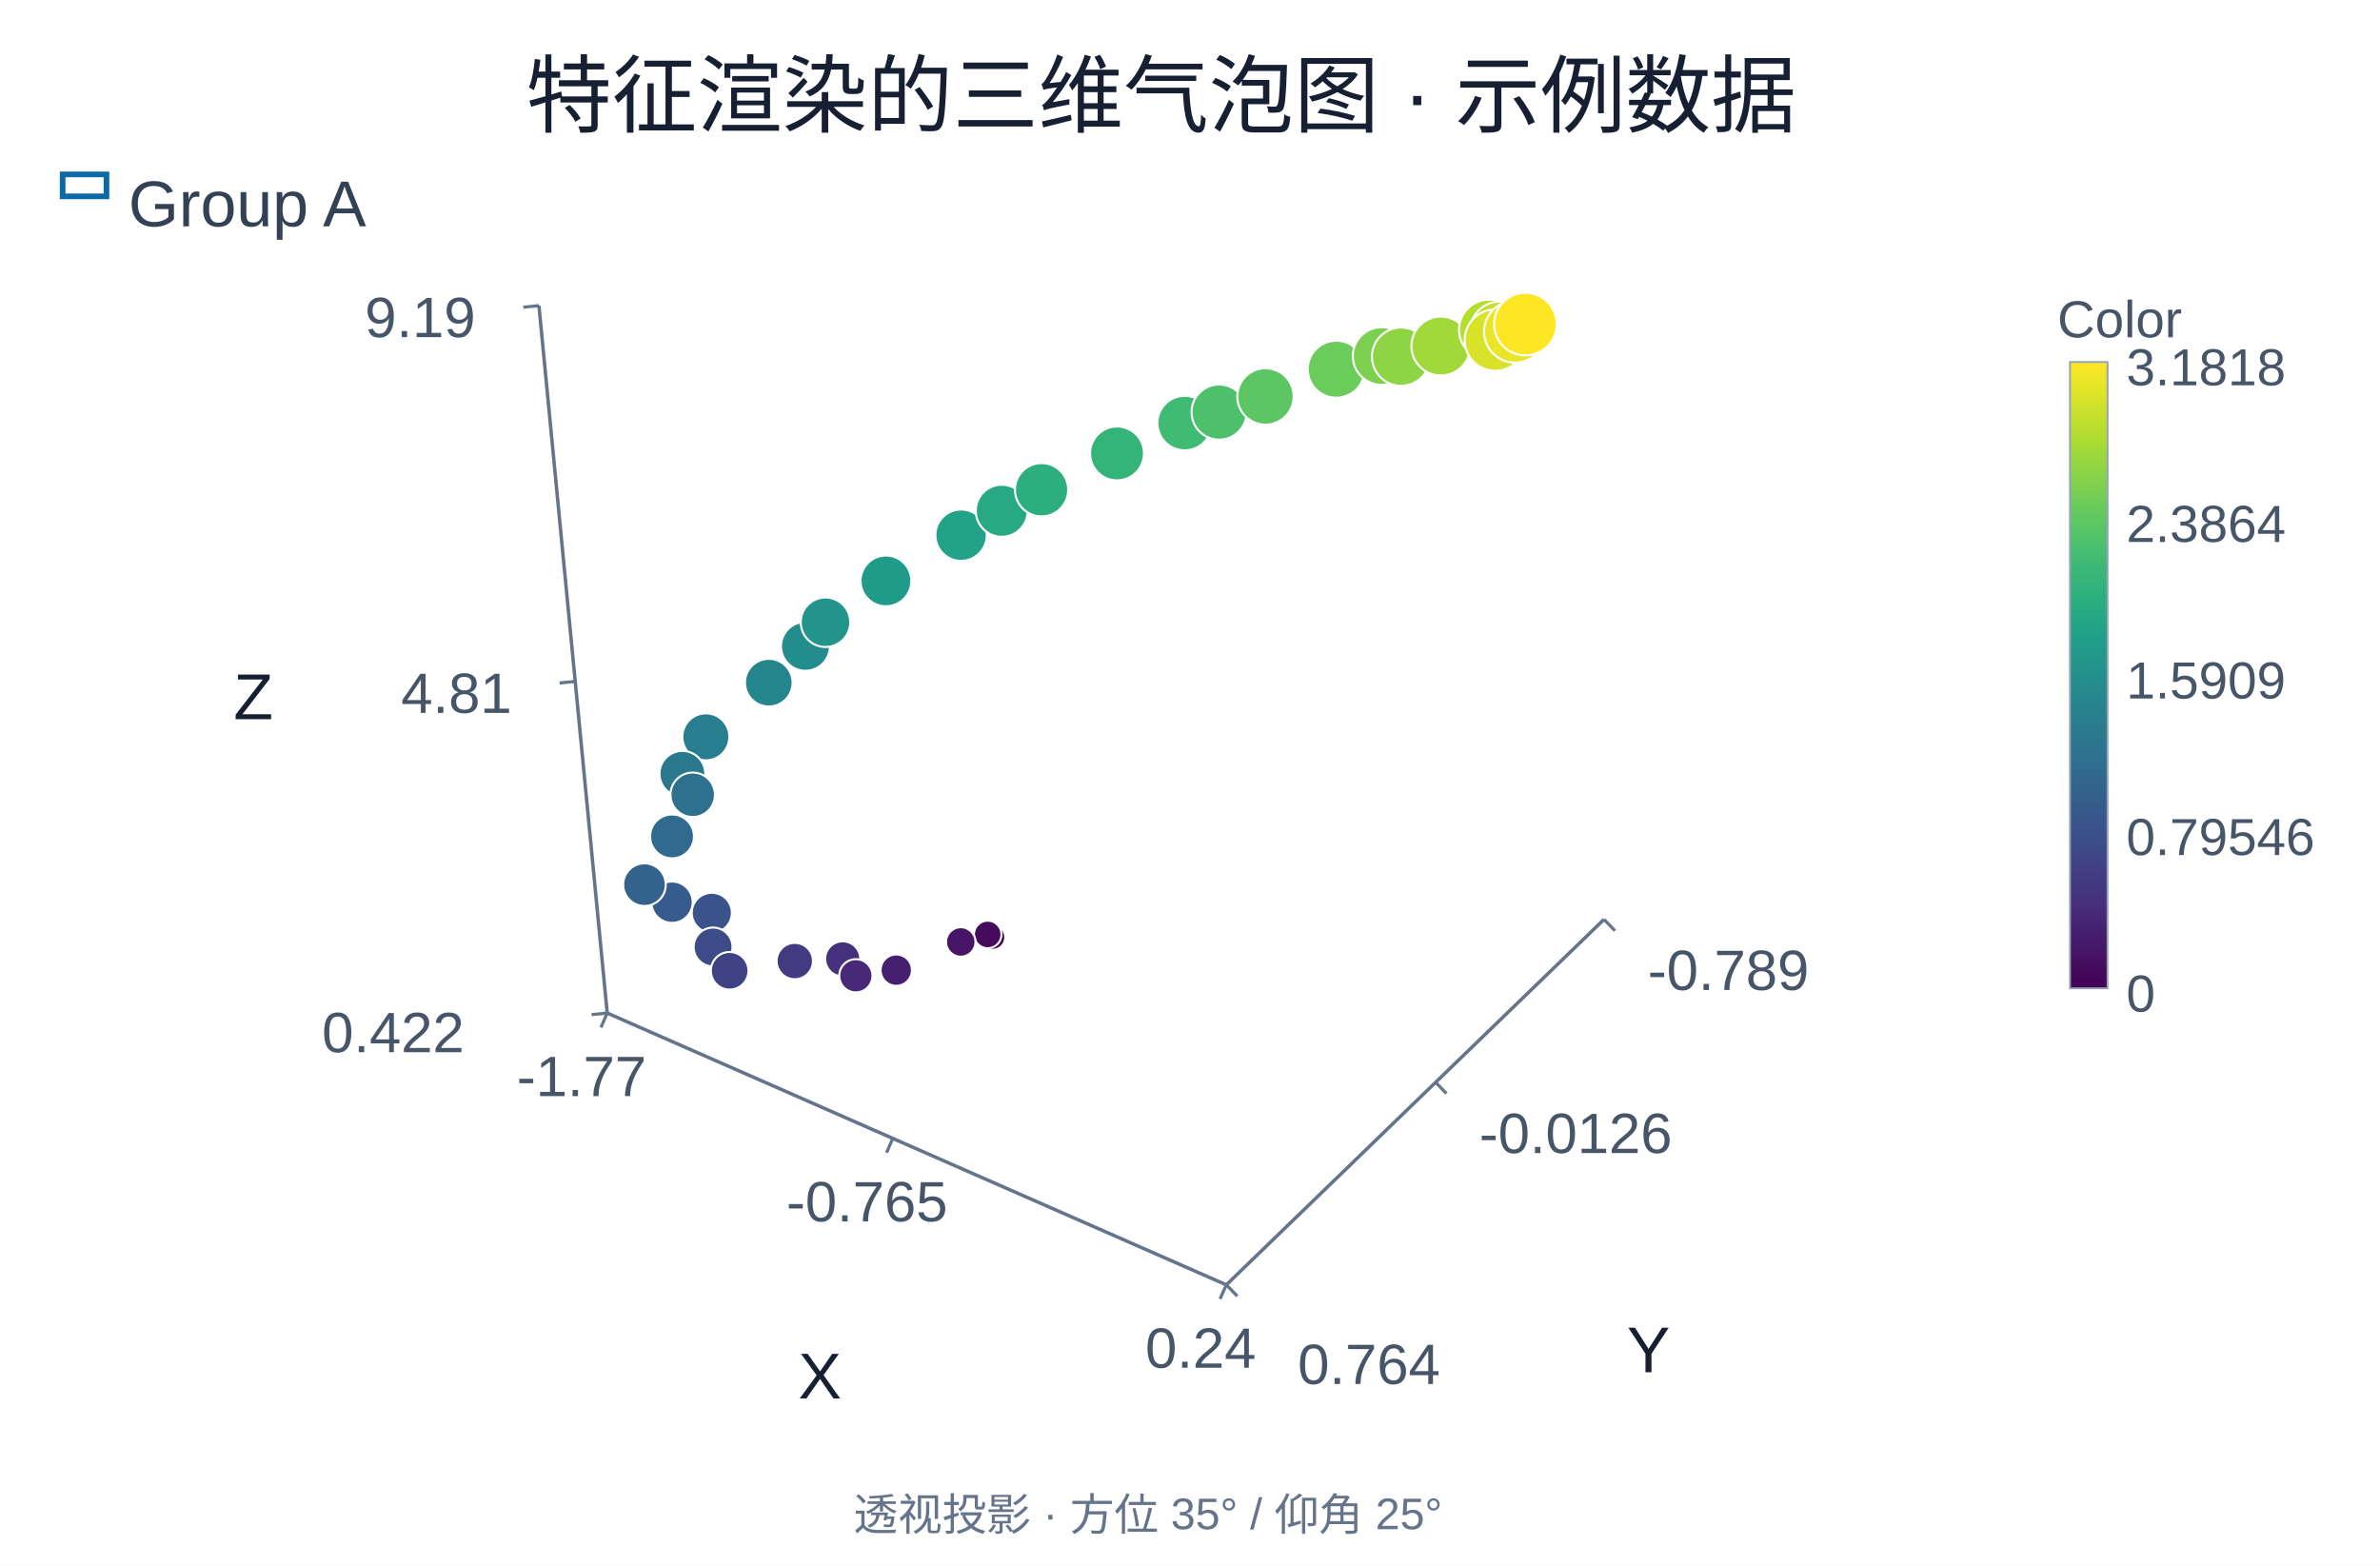
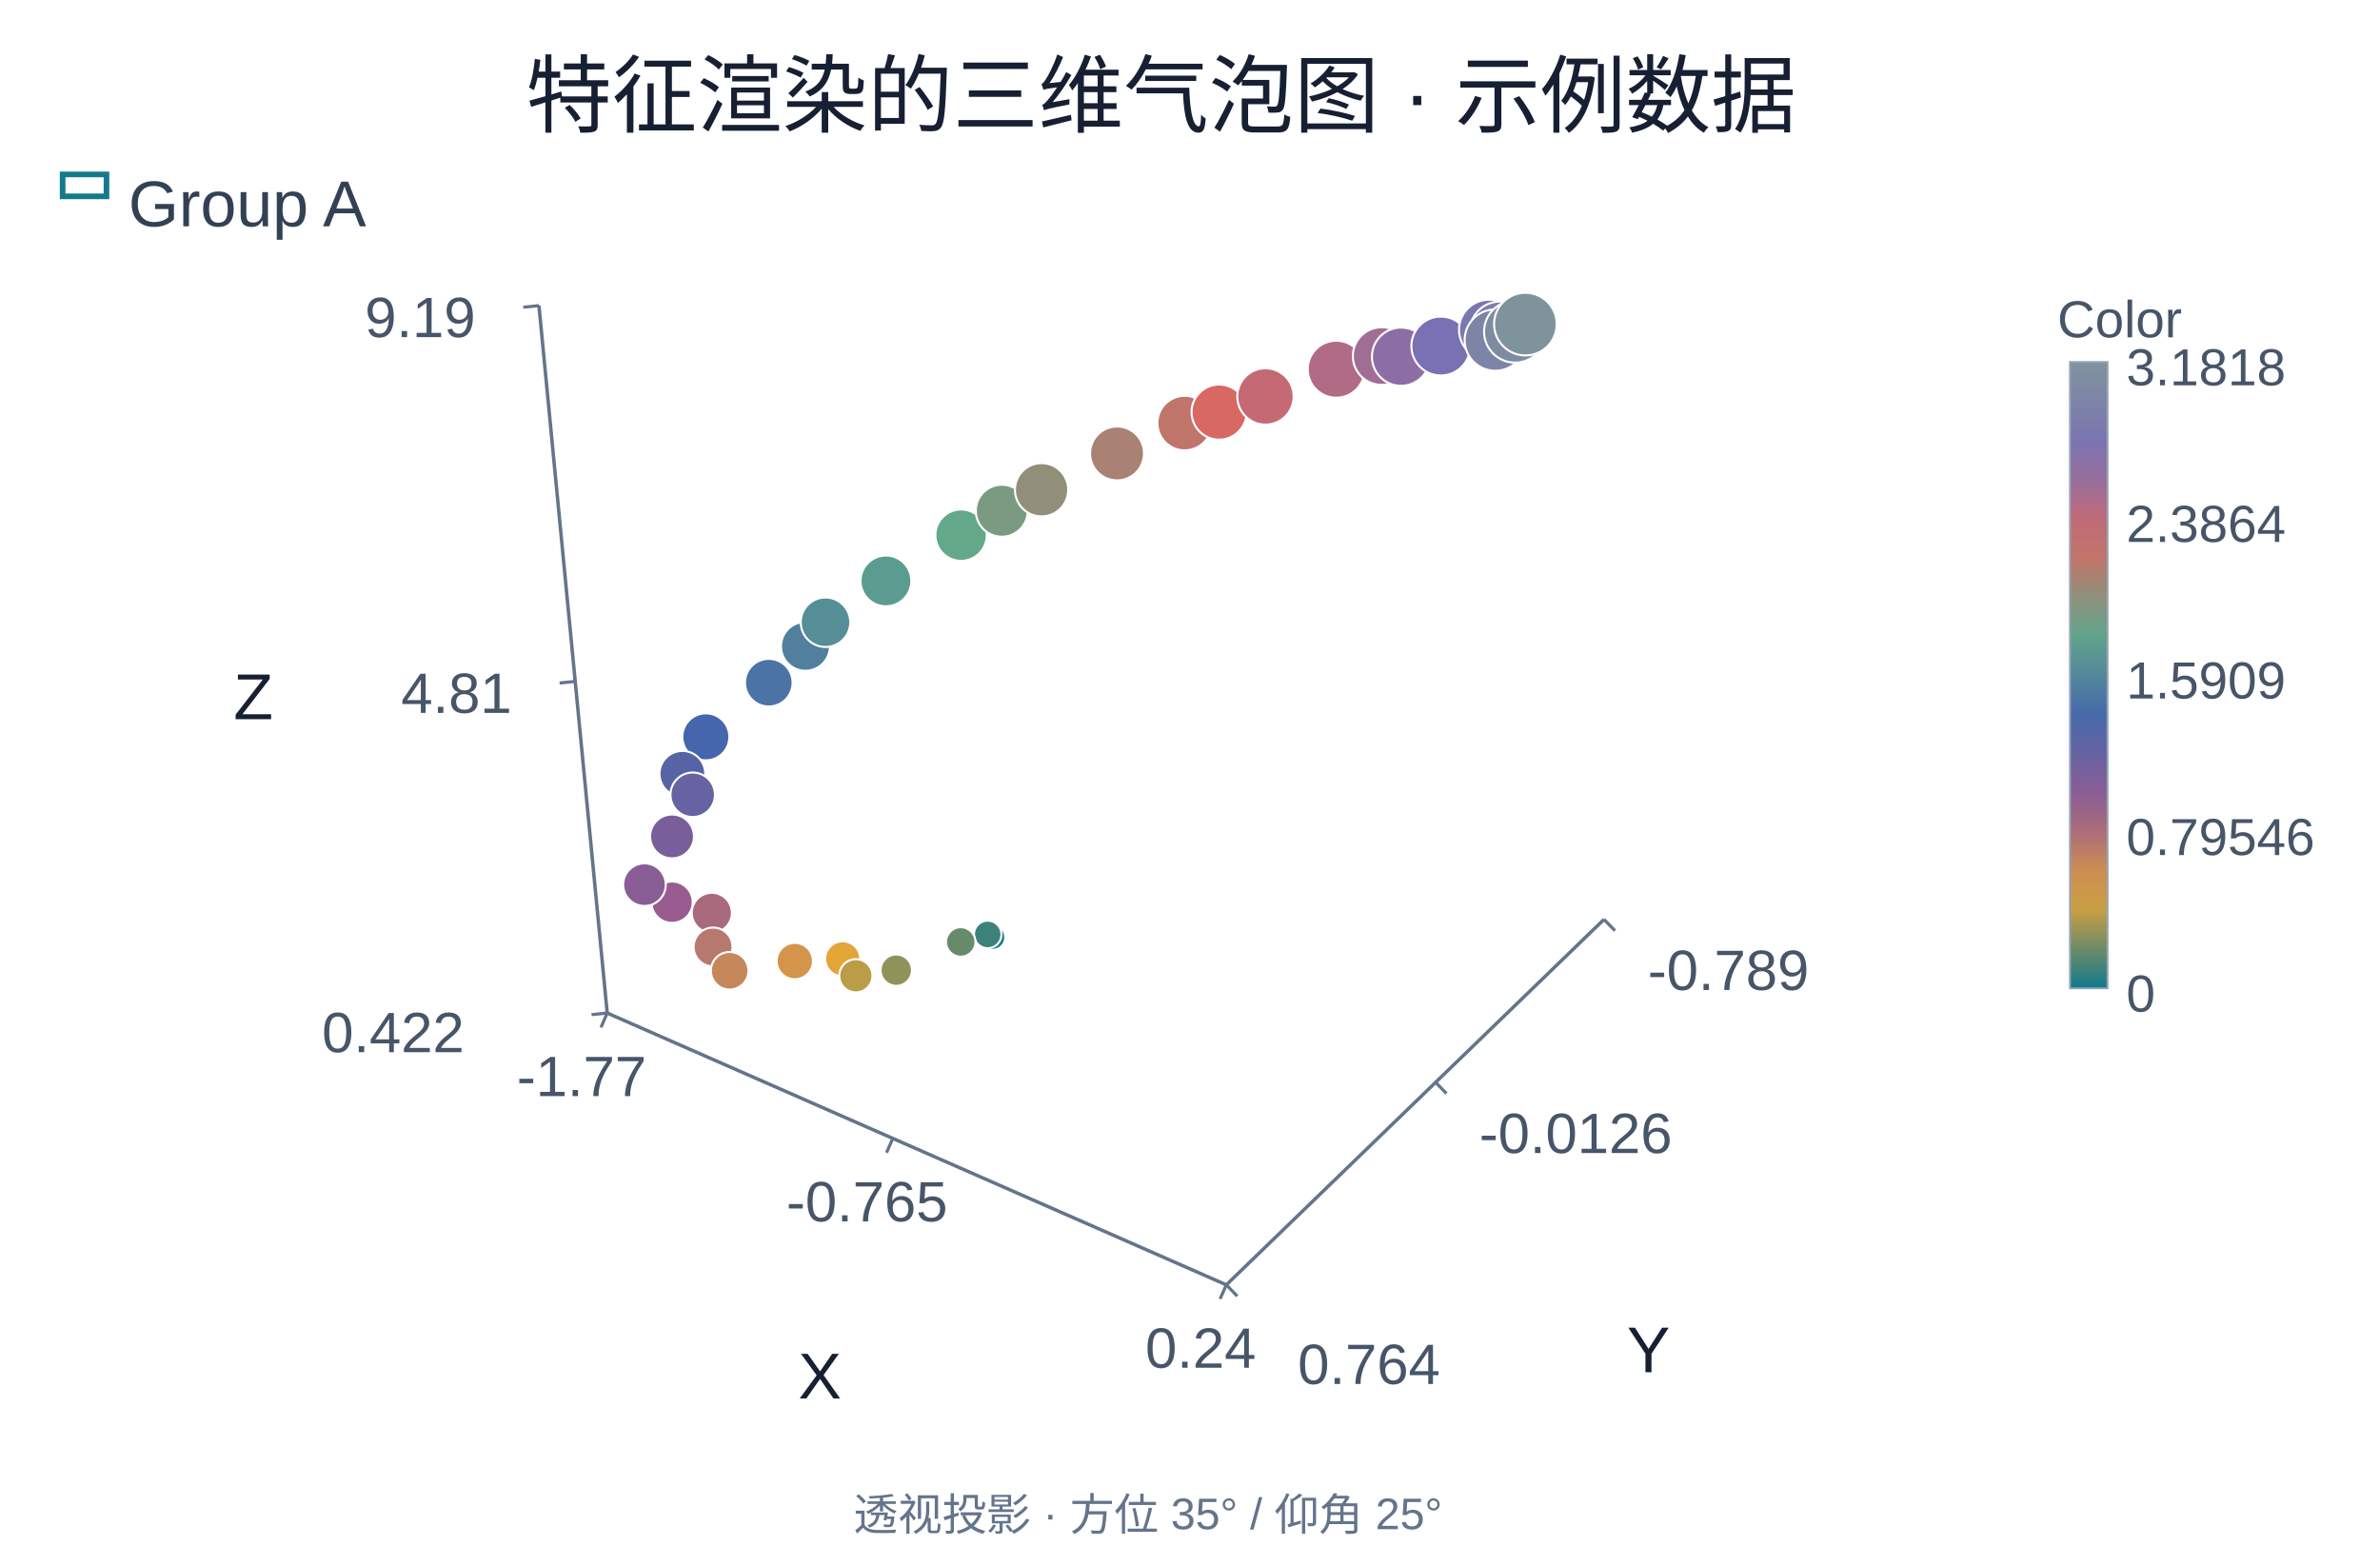
<svg xmlns="http://www.w3.org/2000/svg" width="760" height="500" version="1.1" baseProfile="full" viewBox="0 0 760 500">
  <rect width="760" height="500" x="0" y="0" fill="#ffffff" />
-   <circle cx="378.3" cy="135.1" r="8.7" fill="rgb(63,187,116)" stroke="#ffffff" stroke-width="0.65" class="zr167-cls-2787" />
-   <circle cx="356.7" cy="144.8" r="8.6" fill="rgb(51,181,122)" stroke="#ffffff" stroke-width="0.65" class="zr167-cls-2788" />
-   <circle cx="306.9" cy="170.9" r="8.2" fill="rgb(34,162,135)" stroke="#ffffff" stroke-width="0.65" class="zr167-cls-2789" />
-   <circle cx="319.9" cy="163.1" r="8.3" fill="rgb(40,168,131)" stroke="#ffffff" stroke-width="0.65" class="zr167-cls-2790" />
-   <circle cx="332.6" cy="156.4" r="8.5" fill="rgb(45,174,126)" stroke="#ffffff" stroke-width="0.65" class="zr167-cls-2791" />
-   <circle cx="389.3" cy="131.6" r="8.8" fill="rgb(77,192,107)" stroke="#ffffff" stroke-width="0.65" class="zr167-cls-2792" />
-   <circle cx="282.9" cy="185.5" r="8.1" fill="rgb(32,155,138)" stroke="#ffffff" stroke-width="0.65" class="zr167-cls-2793" />
-   <circle cx="317" cy="299.3" r="4" fill="rgb(68,1,84)" stroke="#ffffff" stroke-width="0.65" class="zr167-cls-2794" />
-   <circle cx="404.1" cy="126.6" r="9" fill="rgb(91,198,99)" stroke="#ffffff" stroke-width="0.65" class="zr167-cls-2795" />
-   <circle cx="426.7" cy="117.9" r="9.1" fill="rgb(106,204,91)" stroke="#ffffff" stroke-width="0.65" class="zr167-cls-2796" />
-   <circle cx="257.2" cy="206.4" r="7.8" fill="rgb(35,140,140)" stroke="#ffffff" stroke-width="0.65" class="zr167-cls-2797" />
-   <circle cx="263.6" cy="198.7" r="7.9" fill="rgb(34,148,139)" stroke="#ffffff" stroke-width="0.65" class="zr167-cls-2798" />
-   <circle cx="315.4" cy="298.4" r="4.4" fill="rgb(69,11,93)" stroke="#ffffff" stroke-width="0.65" class="zr167-cls-2799" />
-   <circle cx="245.5" cy="218" r="7.6" fill="rgb(37,133,141)" stroke="#ffffff" stroke-width="0.65" class="zr167-cls-2800" />
-   <circle cx="441.2" cy="113.7" r="9.2" fill="rgb(123,208,80)" stroke="#ffffff" stroke-width="0.65" class="zr167-cls-2801" />
-   <circle cx="306.8" cy="300.8" r="4.7" fill="rgb(70,21,103)" stroke="#ffffff" stroke-width="0.65" class="zr167-cls-2802" />
-   <circle cx="225.4" cy="235.3" r="7.5" fill="rgb(40,126,142)" stroke="#ffffff" stroke-width="0.65" class="zr167-cls-2803" />
-   <circle cx="447.4" cy="113.9" r="9.3" fill="rgb(141,213,68)" stroke="#ffffff" stroke-width="0.65" class="zr167-cls-2804" />
-   <circle cx="217.9" cy="247.1" r="7.3" fill="rgb(42,120,142)" stroke="#ffffff" stroke-width="0.65" class="zr167-cls-2805" />
-   <circle cx="221.2" cy="253.8" r="7.1" fill="rgb(45,113,142)" stroke="#ffffff" stroke-width="0.65" class="zr167-cls-2806" />
-   <circle cx="286.2" cy="309.8" r="5" fill="rgb(71,31,112)" stroke="#ffffff" stroke-width="0.65" class="zr167-cls-2807" />
-   <circle cx="214.6" cy="267.1" r="7" fill="rgb(48,106,142)" stroke="#ffffff" stroke-width="0.65" class="zr167-cls-2808" />
-   <circle cx="460.1" cy="110.5" r="9.4" fill="rgb(160,217,57)" stroke="#ffffff" stroke-width="0.65" class="zr167-cls-2809" />
-   <circle cx="269.1" cy="306.2" r="5.6" fill="rgb(69,49,125)" stroke="#ffffff" stroke-width="0.65" class="zr167-cls-2810" />
-   <circle cx="273.3" cy="311.6" r="5.3" fill="rgb(72,41,120)" stroke="#ffffff" stroke-width="0.65" class="zr167-cls-2811" />
-   <circle cx="475.5" cy="105.3" r="9.6" fill="rgb(178,222,45)" stroke="#ffffff" stroke-width="0.65" class="zr167-cls-2812" />
-   <circle cx="253.8" cy="306.9" r="5.8" fill="rgb(67,58,129)" stroke="#ffffff" stroke-width="0.65" class="zr167-cls-2813" />
-   <circle cx="227.3" cy="291.5" r="6.4" fill="rgb(58,83,139)" stroke="#ffffff" stroke-width="0.65" class="zr167-cls-2814" />
-   <circle cx="214.6" cy="288.1" r="6.6" fill="rgb(55,91,140)" stroke="#ffffff" stroke-width="0.65" class="zr167-cls-2815" />
-   <circle cx="205.8" cy="282.5" r="6.8" fill="rgb(51,99,141)" stroke="#ffffff" stroke-width="0.65" class="zr167-cls-2816" />
-   <circle cx="227.7" cy="302.4" r="6.2" fill="rgb(61,75,137)" stroke="#ffffff" stroke-width="0.65" class="zr167-cls-2817" />
-   <circle cx="233" cy="310" r="6" fill="rgb(64,66,134)" stroke="#ffffff" stroke-width="0.65" class="zr167-cls-2818" />
-   <circle cx="479" cy="106" r="9.7" fill="rgb(197,224,42)" stroke="#ffffff" stroke-width="0.65" class="zr167-cls-2819" />
-   <circle cx="477.5" cy="108.6" r="9.8" fill="rgb(215,226,41)" stroke="#ffffff" stroke-width="0.65" class="zr167-cls-2820" />
-   <circle cx="483.8" cy="105.9" r="9.9" fill="rgb(234,229,39)" stroke="#ffffff" stroke-width="0.65" class="zr167-cls-2821" />
-   <circle cx="487.1" cy="103.5" r="10" fill="rgb(253,231,37)" stroke="#ffffff" stroke-width="0.65" class="zr167-cls-2822" />
-   <path d="M193.9 323.5L391.6 410.3" fill="none" pointer-events="visible" stroke="#64748b" stroke-width="1.1" class="zr167-cls-2823" />
-   <path d="M193.9 323.5L191.9 328.1" fill="none" pointer-events="visible" stroke="#64748b" class="zr167-cls-2823" />
-   <path d="M285.1 363.5L283.1 368.1" fill="none" pointer-events="visible" stroke="#64748b" class="zr167-cls-2823" />
-   <path d="M391.6 410.3L389.6 414.8" fill="none" pointer-events="visible" stroke="#64748b" class="zr167-cls-2823" />
-   <path d="M512.2 293.6L391.6 410.3" fill="none" pointer-events="visible" stroke="#64748b" stroke-width="1.1" class="zr167-cls-2823" />
-   <path d="M512.2 293.6L515.7 297.2" fill="none" pointer-events="visible" stroke="#64748b" class="zr167-cls-2823" />
-   <path d="M458.4 345.6L461.9 349.2" fill="none" pointer-events="visible" stroke="#64748b" class="zr167-cls-2823" />
-   <path d="M391.6 410.3L395.1 413.9" fill="none" pointer-events="visible" stroke="#64748b" class="zr167-cls-2823" />
-   <path d="M193.9 323.5L172.1 97.6" fill="none" pointer-events="visible" stroke="#64748b" stroke-width="1.1" class="zr167-cls-2823" />
-   <path d="M193.9 323.5L188.9 324" fill="none" pointer-events="visible" stroke="#64748b" class="zr167-cls-2823" />
-   <path d="M183.7 217.6L178.7 218.1" fill="none" pointer-events="visible" stroke="#64748b" class="zr167-cls-2823" />
-   <path d="M172.1 97.6L167.1 98.1" fill="none" pointer-events="visible" stroke="#64748b" class="zr167-cls-2823" />
-   <path d="M0 0l423.8 0l0 32.7l-423.8 0Z" transform="translate(168.1196 12)" fill="none" pointer-events="visible" class="zr167-cls-2823" />
+   <circle cx="378.3" cy="135.1" r="8.7" fill="rgb(192,117,107)" stroke="#ffffff" stroke-width="0.65" class="zr167-cls-2834" />
+   <circle cx="356.7" cy="144.8" r="8.6" fill="rgb(169,130,115)" stroke="#ffffff" stroke-width="0.65" class="zr167-cls-2835" />
+   <circle cx="306.9" cy="170.9" r="8.2" fill="rgb(98,168,137)" stroke="#ffffff" stroke-width="0.65" class="zr167-cls-2836" />
+   <circle cx="319.9" cy="163.1" r="8.3" fill="rgb(122,155,130)" stroke="#ffffff" stroke-width="0.65" class="zr167-cls-2837" />
+   <circle cx="332.6" cy="156.4" r="8.5" fill="rgb(145,142,122)" stroke="#ffffff" stroke-width="0.65" class="zr167-cls-2838" />
+   <circle cx="389.3" cy="131.6" r="8.8" fill="rgb(216,104,100)" stroke="#ffffff" stroke-width="0.65" class="zr167-cls-2839" />
+   <circle cx="282.9" cy="185.5" r="8.1" fill="rgb(92,155,144)" stroke="#ffffff" stroke-width="0.65" class="zr167-cls-2840" />
+   <circle cx="317" cy="299.3" r="4" fill="rgb(20,122,139)" stroke="#ffffff" stroke-width="0.65" class="zr167-cls-2841" />
+   <circle cx="404.1" cy="126.6" r="9" fill="rgb(197,106,116)" stroke="#ffffff" stroke-width="0.65" class="zr167-cls-2842" />
+   <circle cx="426.7" cy="117.9" r="9.1" fill="rgb(178,107,132)" stroke="#ffffff" stroke-width="0.65" class="zr167-cls-2843" />
+   <circle cx="257.2" cy="206.4" r="7.8" fill="rgb(81,128,158)" stroke="#ffffff" stroke-width="0.65" class="zr167-cls-2844" />
+   <circle cx="263.6" cy="198.7" r="7.9" fill="rgb(86,142,151)" stroke="#ffffff" stroke-width="0.65" class="zr167-cls-2845" />
+   <circle cx="315.4" cy="298.4" r="4.4" fill="rgb(61,130,122)" stroke="#ffffff" stroke-width="0.65" class="zr167-cls-2846" />
+   <circle cx="245.5" cy="218" r="7.6" fill="rgb(75,115,165)" stroke="#ffffff" stroke-width="0.65" class="zr167-cls-2847" />
+   <circle cx="441.2" cy="113.7" r="9.2" fill="rgb(160,109,148)" stroke="#ffffff" stroke-width="0.65" class="zr167-cls-2848" />
+   <circle cx="306.8" cy="300.8" r="4.7" fill="rgb(103,139,106)" stroke="#ffffff" stroke-width="0.65" class="zr167-cls-2849" />
+   <circle cx="225.4" cy="235.3" r="7.5" fill="rgb(69,102,172)" stroke="#ffffff" stroke-width="0.65" class="zr167-cls-2850" />
+   <circle cx="447.4" cy="113.9" r="9.3" fill="rgb(141,110,164)" stroke="#ffffff" stroke-width="0.65" class="zr167-cls-2851" />
+   <circle cx="217.9" cy="247.1" r="7.3" fill="rgb(86,100,166)" stroke="#ffffff" stroke-width="0.65" class="zr167-cls-2852" />
+   <circle cx="221.2" cy="253.8" r="7.1" fill="rgb(103,98,161)" stroke="#ffffff" stroke-width="0.65" class="zr167-cls-2853" />
+   <circle cx="286.2" cy="309.8" r="5" fill="rgb(144,147,89)" stroke="#ffffff" stroke-width="0.65" class="zr167-cls-2854" />
+   <circle cx="214.6" cy="267.1" r="7" fill="rgb(120,95,155)" stroke="#ffffff" stroke-width="0.65" class="zr167-cls-2855" />
+   <circle cx="460.1" cy="110.5" r="9.4" fill="rgb(122,112,180)" stroke="#ffffff" stroke-width="0.65" class="zr167-cls-2856" />
+   <circle cx="269.1" cy="306.2" r="5.6" fill="rgb(227,164,56)" stroke="#ffffff" stroke-width="0.65" class="zr167-cls-2857" />
+   <circle cx="273.3" cy="311.6" r="5.3" fill="rgb(186,156,73)" stroke="#ffffff" stroke-width="0.65" class="zr167-cls-2858" />
+   <circle cx="475.5" cy="105.3" r="9.6" fill="rgb(123,119,175)" stroke="#ffffff" stroke-width="0.65" class="zr167-cls-2859" />
+   <circle cx="253.8" cy="306.9" r="5.8" fill="rgb(212,149,74)" stroke="#ffffff" stroke-width="0.65" class="zr167-cls-2860" />
+   <circle cx="227.3" cy="291.5" r="6.4" fill="rgb(169,106,126)" stroke="#ffffff" stroke-width="0.65" class="zr167-cls-2861" />
+   <circle cx="214.6" cy="288.1" r="6.6" fill="rgb(154,91,144)" stroke="#ffffff" stroke-width="0.65" class="zr167-cls-2862" />
+   <circle cx="205.8" cy="282.5" r="6.8" fill="rgb(137,93,150)" stroke="#ffffff" stroke-width="0.65" class="zr167-cls-2863" />
+   <circle cx="227.7" cy="302.4" r="6.2" fill="rgb(183,120,109)" stroke="#ffffff" stroke-width="0.65" class="zr167-cls-2864" />
+   <circle cx="233" cy="310" r="6" fill="rgb(198,135,91)" stroke="#ffffff" stroke-width="0.65" class="zr167-cls-2865" />
+   <circle cx="479" cy="106" r="9.7" fill="rgb(124,126,171)" stroke="#ffffff" stroke-width="0.65" class="zr167-cls-2866" />
+   <circle cx="477.5" cy="108.6" r="9.8" fill="rgb(125,133,166)" stroke="#ffffff" stroke-width="0.65" class="zr167-cls-2867" />
+   <circle cx="483.8" cy="105.9" r="9.9" fill="rgb(126,140,162)" stroke="#ffffff" stroke-width="0.65" class="zr167-cls-2868" />
+   <circle cx="487.1" cy="103.5" r="10" fill="rgb(127,147,157)" stroke="#ffffff" stroke-width="0.65" class="zr167-cls-2869" />
+   <path d="M193.9 323.5L391.6 410.3" fill="none" pointer-events="visible" stroke="#64748b" stroke-width="1.1" class="zr167-cls-2870" />
+   <path d="M193.9 323.5L191.9 328.1" fill="none" pointer-events="visible" stroke="#64748b" class="zr167-cls-2870" />
+   <path d="M285.1 363.5L283.1 368.1" fill="none" pointer-events="visible" stroke="#64748b" class="zr167-cls-2870" />
+   <path d="M391.6 410.3L389.6 414.8" fill="none" pointer-events="visible" stroke="#64748b" class="zr167-cls-2870" />
+   <path d="M512.2 293.6L391.6 410.3" fill="none" pointer-events="visible" stroke="#64748b" stroke-width="1.1" class="zr167-cls-2870" />
+   <path d="M512.2 293.6L515.7 297.2" fill="none" pointer-events="visible" stroke="#64748b" class="zr167-cls-2870" />
+   <path d="M458.4 345.6L461.9 349.2" fill="none" pointer-events="visible" stroke="#64748b" class="zr167-cls-2870" />
+   <path d="M391.6 410.3L395.1 413.9" fill="none" pointer-events="visible" stroke="#64748b" class="zr167-cls-2870" />
+   <path d="M193.9 323.5L172.1 97.6" fill="none" pointer-events="visible" stroke="#64748b" stroke-width="1.1" class="zr167-cls-2870" />
+   <path d="M193.9 323.5L188.9 324" fill="none" pointer-events="visible" stroke="#64748b" class="zr167-cls-2870" />
+   <path d="M183.7 217.6L178.7 218.1" fill="none" pointer-events="visible" stroke="#64748b" class="zr167-cls-2870" />
+   <path d="M172.1 97.6L167.1 98.1" fill="none" pointer-events="visible" stroke="#64748b" class="zr167-cls-2870" />
+   <path d="M0 0l423.8 0l0 32.7l-423.8 0Z" transform="translate(168.1196 12)" fill="none" pointer-events="visible" class="zr167-cls-2870" />
  <text dominant-baseline="central" text-anchor="start" style="font: 27.234px Arial" xml:space="preserve" y="16.34" transform="translate(168.1196 12)" fill="#172033">特征渲染的三维气泡图 · 示例数据</text>
-   <path d="M20 55.7l14 0l0 7l-14 0Z" fill="none" pointer-events="visible" stroke="#0A6AA8" stroke-width="1.8" class="zr167-cls-2823" />
-   <path d="M0 0l77.4 0l0 24.8l-77.4 0Z" transform="translate(41 52.6808)" fill="none" pointer-events="visible" class="zr167-cls-2823" />
+   <path d="M20 55.7l14 0l0 7l-14 0Z" fill="none" pointer-events="visible" stroke="#147a8b" stroke-width="1.8" class="zr167-cls-2870" />
+   <path d="M0 0l77.4 0l0 24.8l-77.4 0Z" transform="translate(41 52.6808)" fill="none" pointer-events="visible" class="zr167-cls-2870" />
  <text dominant-baseline="central" text-anchor="start" style="font: 20.692px Arial" xml:space="preserve" y="12.415" transform="translate(41 52.6808)" fill="#334155">Group A</text>
-   <path d="M0 0l214.8 0l0 17l-214.8 0Z" transform="translate(272.6042 474.0428)" fill="none" pointer-events="visible" class="zr167-cls-2823" />
+   <path d="M0 0l214.8 0l0 17l-214.8 0Z" transform="translate(272.6042 474.0428)" fill="none" pointer-events="visible" class="zr167-cls-2870" />
  <text dominant-baseline="central" text-anchor="start" style="font: 14.131px Arial" xml:space="preserve" y="8.479" transform="translate(272.6042 474.0428)" fill="#64748b">透视投影 · 方位 35° / 仰角 25°</text>
-   <path d="M0 0l41.6 0l0 21.8l-41.6 0Z" transform="translate(165.0268 332.8178)" fill="none" pointer-events="visible" class="zr167-cls-2823" />
+   <path d="M0 0l41.6 0l0 21.8l-41.6 0Z" transform="translate(165.0268 332.8178)" fill="none" pointer-events="visible" class="zr167-cls-2870" />
  <text dominant-baseline="central" text-anchor="start" style="font: 18.168px Arial" y="10.901" transform="translate(165.0268 332.8178)" fill="#475569">-1.77</text>
-   <path d="M0 0l51.8 0l0 21.8l-51.8 0Z" transform="translate(251.0994 372.8201)" fill="none" pointer-events="visible" class="zr167-cls-2823" />
+   <path d="M0 0l51.8 0l0 21.8l-51.8 0Z" transform="translate(251.0994 372.8201)" fill="none" pointer-events="visible" class="zr167-cls-2870" />
  <text dominant-baseline="central" text-anchor="start" style="font: 18.168px Arial" y="10.901" transform="translate(251.0994 372.8201)" fill="#475569">-0.765</text>
-   <path d="M0 0l35.6 0l0 21.8l-35.6 0Z" transform="translate(365.7291 419.5735)" fill="none" pointer-events="visible" class="zr167-cls-2823" />
+   <path d="M0 0l35.6 0l0 21.8l-35.6 0Z" transform="translate(365.7291 419.5735)" fill="none" pointer-events="visible" class="zr167-cls-2870" />
  <text dominant-baseline="central" text-anchor="start" style="font: 18.168px Arial" y="10.901" transform="translate(365.7291 419.5735)" fill="#475569">0.24</text>
-   <path d="M0 0l13.9 0l0 24.8l-13.9 0Z" transform="translate(254.9097 426.9843)" fill="none" pointer-events="visible" class="zr167-cls-2823" />
+   <path d="M0 0l13.9 0l0 24.8l-13.9 0Z" transform="translate(254.9097 426.9843)" fill="none" pointer-events="visible" class="zr167-cls-2870" />
  <text dominant-baseline="central" text-anchor="start" style="font: 20.692px Arial" y="12.415" transform="translate(254.9097 426.9843)" fill="#172033">X</text>
-   <path d="M0 0l51.8 0l0 21.8l-51.8 0Z" transform="translate(526.1666 298.9299)" fill="none" pointer-events="visible" class="zr167-cls-2823" />
+   <path d="M0 0l51.8 0l0 21.8l-51.8 0Z" transform="translate(526.1666 298.9299)" fill="none" pointer-events="visible" class="zr167-cls-2870" />
  <text dominant-baseline="central" text-anchor="start" style="font: 18.168px Arial" y="10.901" transform="translate(526.1666 298.9299)" fill="#475569">-0.789</text>
-   <path d="M0 0l62 0l0 21.8l-62 0Z" transform="translate(472.3536 350.998)" fill="none" pointer-events="visible" class="zr167-cls-2823" />
+   <path d="M0 0l62 0l0 21.8l-62 0Z" transform="translate(472.3536 350.998)" fill="none" pointer-events="visible" class="zr167-cls-2870" />
  <text dominant-baseline="central" text-anchor="start" style="font: 18.168px Arial" y="10.901" transform="translate(472.3536 350.998)" fill="#475569">-0.0126</text>
-   <path d="M0 0l45.8 0l0 21.8l-45.8 0Z" transform="translate(414.4139 424.7557)" fill="none" pointer-events="visible" class="zr167-cls-2823" />
+   <path d="M0 0l45.8 0l0 21.8l-45.8 0Z" transform="translate(414.4139 424.7557)" fill="none" pointer-events="visible" class="zr167-cls-2870" />
  <text dominant-baseline="central" text-anchor="start" style="font: 18.168px Arial" y="10.901" transform="translate(414.4139 424.7557)" fill="#475569">0.764</text>
-   <path d="M0 0l13.9 0l0 24.8l-13.9 0Z" transform="translate(519.52 418.6246)" fill="none" pointer-events="visible" class="zr167-cls-2823" />
+   <path d="M0 0l13.9 0l0 24.8l-13.9 0Z" transform="translate(519.52 418.6246)" fill="none" pointer-events="visible" class="zr167-cls-2870" />
  <text dominant-baseline="central" text-anchor="start" style="font: 20.692px Arial" y="12.415" transform="translate(519.52 418.6246)" fill="#172033">Y</text>
-   <path d="M0 0l45.8 0l0 21.8l-45.8 0Z" transform="translate(102.806 318.7994)" fill="none" pointer-events="visible" class="zr167-cls-2823" />
+   <path d="M0 0l45.8 0l0 21.8l-45.8 0Z" transform="translate(102.806 318.7994)" fill="none" pointer-events="visible" class="zr167-cls-2870" />
  <text dominant-baseline="central" text-anchor="start" style="font: 18.168px Arial" y="10.901" transform="translate(102.806 318.7994)" fill="#475569">0.422</text>
-   <path d="M0 0l35.6 0l0 21.8l-35.6 0Z" transform="translate(128.0769 210.4462)" fill="none" pointer-events="visible" class="zr167-cls-2823" />
+   <path d="M0 0l35.6 0l0 21.8l-35.6 0Z" transform="translate(128.0769 210.4462)" fill="none" pointer-events="visible" class="zr167-cls-2870" />
  <text dominant-baseline="central" text-anchor="start" style="font: 18.168px Arial" y="10.901" transform="translate(128.0769 210.4462)" fill="#475569">4.81</text>
-   <path d="M0 0l35.6 0l0 21.8l-35.6 0Z" transform="translate(116.4957 90.4498)" fill="none" pointer-events="visible" class="zr167-cls-2823" />
+   <path d="M0 0l35.6 0l0 21.8l-35.6 0Z" transform="translate(116.4957 90.4498)" fill="none" pointer-events="visible" class="zr167-cls-2870" />
  <text dominant-baseline="central" text-anchor="start" style="font: 18.168px Arial" y="10.901" transform="translate(116.4957 90.4498)" fill="#475569">9.19</text>
-   <path d="M0 0l12.6 0l0 24.8l-12.6 0Z" transform="translate(74.5845 210.066)" fill="none" pointer-events="visible" class="zr167-cls-2823" />
+   <path d="M0 0l12.6 0l0 24.8l-12.6 0Z" transform="translate(74.5845 210.066)" fill="none" pointer-events="visible" class="zr167-cls-2870" />
  <text dominant-baseline="central" text-anchor="start" style="font: 20.692px Arial" y="12.415" transform="translate(74.5845 210.066)" fill="#172033">Z</text>
-   <path d="M661 115.6l12 0l0 200l-12 0Z" fill="url(#zr167-g0)" stroke="#94a3b8" stroke-width="0.6" class="zr167-cls-2823" />
-   <path d="M0 0l39.8 0l0 20l-39.8 0Z" transform="translate(656.9705 91.9502)" fill="none" pointer-events="visible" class="zr167-cls-2823" />
+   <path d="M661 115.6l12 0l0 200l-12 0Z" fill="url(#zr167-g0)" stroke="#94a3b8" stroke-width="0.6" class="zr167-cls-2870" />
+   <path d="M0 0l39.8 0l0 20l-39.8 0Z" transform="translate(656.9705 91.9502)" fill="none" pointer-events="visible" class="zr167-cls-2870" />
  <text dominant-baseline="central" text-anchor="start" style="font: 16.654px Arial" y="9.993" transform="translate(656.9705 91.9502)" fill="#475569">Color</text>
-   <path d="M0 0l51.3 0l0 20l-51.3 0Z" transform="translate(678.9705 107.2774)" fill="none" pointer-events="visible" class="zr167-cls-2823" />
+   <path d="M0 0l51.3 0l0 20l-51.3 0Z" transform="translate(678.9705 107.2774)" fill="none" pointer-events="visible" class="zr167-cls-2870" />
  <text dominant-baseline="central" text-anchor="start" style="font: 16.654px Arial" y="9.993" transform="translate(678.9705 107.2774)" fill="#475569">3.1818</text>
-   <path d="M0 0l51.3 0l0 20l-51.3 0Z" transform="translate(678.9705 157.2774)" fill="none" pointer-events="visible" class="zr167-cls-2823" />
+   <path d="M0 0l51.3 0l0 20l-51.3 0Z" transform="translate(678.9705 157.2774)" fill="none" pointer-events="visible" class="zr167-cls-2870" />
  <text dominant-baseline="central" text-anchor="start" style="font: 16.654px Arial" y="9.993" transform="translate(678.9705 157.2774)" fill="#475569">2.3864</text>
-   <path d="M0 0l51.3 0l0 20l-51.3 0Z" transform="translate(678.9705 207.2774)" fill="none" pointer-events="visible" class="zr167-cls-2823" />
+   <path d="M0 0l51.3 0l0 20l-51.3 0Z" transform="translate(678.9705 207.2774)" fill="none" pointer-events="visible" class="zr167-cls-2870" />
  <text dominant-baseline="central" text-anchor="start" style="font: 16.654px Arial" y="9.993" transform="translate(678.9705 207.2774)" fill="#475569">1.5909</text>
-   <path d="M0 0l60.6 0l0 20l-60.6 0Z" transform="translate(678.9705 257.2774)" fill="none" pointer-events="visible" class="zr167-cls-2823" />
+   <path d="M0 0l60.6 0l0 20l-60.6 0Z" transform="translate(678.9705 257.2774)" fill="none" pointer-events="visible" class="zr167-cls-2870" />
  <text dominant-baseline="central" text-anchor="start" style="font: 16.654px Arial" y="9.993" transform="translate(678.9705 257.2774)" fill="#475569">0.79546</text>
-   <path d="M0 0l9.3 0l0 20l-9.3 0Z" transform="translate(678.9705 307.2774)" fill="none" pointer-events="visible" class="zr167-cls-2823" />
+   <path d="M0 0l9.3 0l0 20l-9.3 0Z" transform="translate(678.9705 307.2774)" fill="none" pointer-events="visible" class="zr167-cls-2870" />
  <text dominant-baseline="central" text-anchor="start" style="font: 16.654px Arial" y="9.993" transform="translate(678.9705 307.2774)" fill="#475569">0</text>
  <defs>
    <linearGradient gradientUnits="objectBoundingBox" x1="0" y1="0" x2="0" y2="1" id="zr167-g0">
-       <stop offset="0%" stop-color="rgb(253,231,37)" />
-       <stop offset="6.25%" stop-color="rgb(212,226,41)" />
-       <stop offset="12.5%" stop-color="rgb(171,220,50)" />
-       <stop offset="18.75%" stop-color="rgb(131,210,75)" />
-       <stop offset="25%" stop-color="rgb(95,200,97)" />
-       <stop offset="31.25%" stop-color="rgb(64,187,115)" />
-       <stop offset="37.5%" stop-color="rgb(45,174,127)" />
-       <stop offset="43.75%" stop-color="rgb(32,160,136)" />
-       <stop offset="50%" stop-color="rgb(35,144,140)" />
-       <stop offset="56.25%" stop-color="rgb(39,128,142)" />
-       <stop offset="62.5%" stop-color="rgb(45,114,142)" />
-       <stop offset="68.75%" stop-color="rgb(51,98,141)" />
-       <stop offset="75%" stop-color="rgb(59,81,138)" />
-       <stop offset="81.25%" stop-color="rgb(65,63,132)" />
-       <stop offset="87.5%" stop-color="rgb(71,44,122)" />
-       <stop offset="93.75%" stop-color="rgb(70,23,104)" />
-       <stop offset="100%" stop-color="rgb(68,1,84)" />
+       <stop offset="0%" stop-color="rgb(127,147,157)" />
+       <stop offset="6.25%" stop-color="rgb(125,132,167)" />
+       <stop offset="12.5%" stop-color="rgb(123,116,177)" />
+       <stop offset="18.75%" stop-color="rgb(151,110,155)" />
+       <stop offset="25%" stop-color="rgb(193,106,120)" />
+       <stop offset="31.25%" stop-color="rgb(194,116,107)" />
+       <stop offset="37.5%" stop-color="rgb(142,144,123)" />
+       <stop offset="43.75%" stop-color="rgb(96,164,139)" />
+       <stop offset="50%" stop-color="rgb(84,135,155)" />
+       <stop offset="56.25%" stop-color="rgb(71,106,170)" />
+       <stop offset="62.5%" stop-color="rgb(101,98,162)" />
+       <stop offset="68.75%" stop-color="rgb(138,93,149)" />
+       <stop offset="75%" stop-color="rgb(172,109,122)" />
+       <stop offset="81.25%" stop-color="rgb(204,141,83)" />
+       <stop offset="87.5%" stop-color="rgb(201,159,66)" />
+       <stop offset="93.75%" stop-color="rgb(111,140,103)" />
+       <stop offset="100%" stop-color="rgb(20,122,139)" />
    </linearGradient>
  </defs>
  <style>
- .zr167-cls-2787:hover {
- cursor:pointer;
- fill:rgba(69,205,127,1);
- }
- .zr167-cls-2788:hover {
- cursor:pointer;
- fill:rgba(56,199,134,1);
- }
- .zr167-cls-2789:hover {
- cursor:pointer;
- fill:rgba(37,178,148,1);
- }
- .zr167-cls-2790:hover {
- cursor:pointer;
- fill:rgba(44,184,144,1);
- }
- .zr167-cls-2791:hover {
- cursor:pointer;
- fill:rgba(49,191,138,1);
- }
- .zr167-cls-2792:hover {
- cursor:pointer;
- fill:rgba(84,211,117,1);
- }
- .zr167-cls-2793:hover {
- cursor:pointer;
- fill:rgba(35,170,151,1);
- }
- .zr167-cls-2794:hover {
- cursor:pointer;
- fill:rgba(74,1,92,1);
- }
- .zr167-cls-2795:hover {
- cursor:pointer;
- fill:rgba(100,217,108,1);
- }
- .zr167-cls-2796:hover {
- cursor:pointer;
- fill:rgba(116,224,100,1);
- }
- .zr167-cls-2797:hover {
- cursor:pointer;
- fill:rgba(38,154,154,1);
- }
- .zr167-cls-2798:hover {
- cursor:pointer;
- fill:rgba(37,162,152,1);
- }
- .zr167-cls-2799:hover {
- cursor:pointer;
- fill:rgba(75,12,102,1);
- }
- .zr167-cls-2800:hover {
- cursor:pointer;
- fill:rgba(40,146,155,1);
- }
- .zr167-cls-2801:hover {
- cursor:pointer;
- fill:rgba(135,228,88,1);
- }
- .zr167-cls-2802:hover {
- cursor:pointer;
- fill:rgba(77,23,113,1);
- }
- .zr167-cls-2803:hover {
- cursor:pointer;
- fill:rgba(44,138,156,1);
- }
- .zr167-cls-2804:hover {
- cursor:pointer;
- fill:rgba(155,234,74,1);
- }
- .zr167-cls-2805:hover {
- cursor:pointer;
- fill:rgba(46,132,156,1);
- }
- .zr167-cls-2806:hover {
- cursor:pointer;
- fill:rgba(49,124,156,1);
- }
- .zr167-cls-2807:hover {
- cursor:pointer;
- fill:rgba(78,34,123,1);
- }
- .zr167-cls-2808:hover {
- cursor:pointer;
- fill:rgba(52,116,156,1);
- }
- .zr167-cls-2809:hover {
- cursor:pointer;
- fill:rgba(176,238,62,1);
- }
- .zr167-cls-2810:hover {
- cursor:pointer;
- fill:rgba(75,53,137,1);
- }
- .zr167-cls-2811:hover {
- cursor:pointer;
- fill:rgba(79,45,132,1);
- }
- .zr167-cls-2812:hover {
- cursor:pointer;
- fill:rgba(195,244,49,1);
- }
- .zr167-cls-2813:hover {
- cursor:pointer;
- fill:rgba(73,63,141,1);
- }
- .zr167-cls-2814:hover {
- cursor:pointer;
- fill:rgba(63,91,152,1);
- }
- .zr167-cls-2815:hover {
- cursor:pointer;
- fill:rgba(60,100,154,1);
- }
- .zr167-cls-2816:hover {
- cursor:pointer;
- fill:rgba(56,108,155,1);
- }
- .zr167-cls-2817:hover {
- cursor:pointer;
- fill:rgba(67,82,150,1);
- }
- .zr167-cls-2818:hover {
- cursor:pointer;
- fill:rgba(70,72,147,1);
- }
- .zr167-cls-2819:hover {
- cursor:pointer;
- fill:rgba(216,246,46,1);
- }
- .zr167-cls-2820:hover {
- cursor:pointer;
- fill:rgba(236,248,45,1);
- }
- .zr167-cls-2821:hover {
- cursor:pointer;
- fill:rgba(255,251,42,1);
- }
- .zr167-cls-2822:hover {
- cursor:pointer;
- fill:rgba(255,254,40,1);
- }
- .zr167-cls-2823:hover {
+ .zr167-cls-2834:hover {
+ cursor:pointer;
+ fill:rgba(211,128,117,1);
+ }
+ .zr167-cls-2835:hover {
+ cursor:pointer;
+ fill:rgba(185,143,126,1);
+ }
+ .zr167-cls-2836:hover {
+ cursor:pointer;
+ fill:rgba(107,184,150,1);
+ }
+ .zr167-cls-2837:hover {
+ cursor:pointer;
+ fill:rgba(134,170,143,1);
+ }
+ .zr167-cls-2838:hover {
+ cursor:pointer;
+ fill:rgba(159,156,134,1);
+ }
+ .zr167-cls-2839:hover {
+ cursor:pointer;
+ fill:rgba(237,114,110,1);
+ }
+ .zr167-cls-2840:hover {
+ cursor:pointer;
+ fill:rgba(101,170,158,1);
+ }
+ .zr167-cls-2841:hover {
+ cursor:pointer;
+ fill:rgba(22,134,152,1);
+ }
+ .zr167-cls-2842:hover {
+ cursor:pointer;
+ fill:rgba(216,116,127,1);
+ }
+ .zr167-cls-2843:hover {
+ cursor:pointer;
+ fill:rgba(195,117,145,1);
+ }
+ .zr167-cls-2844:hover {
+ cursor:pointer;
+ fill:rgba(89,140,173,1);
+ }
+ .zr167-cls-2845:hover {
+ cursor:pointer;
+ fill:rgba(94,156,166,1);
+ }
+ .zr167-cls-2846:hover {
+ cursor:pointer;
+ fill:rgba(67,143,134,1);
+ }
+ .zr167-cls-2847:hover {
+ cursor:pointer;
+ fill:rgba(82,126,181,1);
+ }
+ .zr167-cls-2848:hover {
+ cursor:pointer;
+ fill:rgba(176,119,162,1);
+ }
+ .zr167-cls-2849:hover {
+ cursor:pointer;
+ fill:rgba(113,152,116,1);
+ }
+ .zr167-cls-2850:hover {
+ cursor:pointer;
+ fill:rgba(75,112,189,1);
+ }
+ .zr167-cls-2851:hover {
+ cursor:pointer;
+ fill:rgba(155,121,180,1);
+ }
+ .zr167-cls-2852:hover {
+ cursor:pointer;
+ fill:rgba(94,110,182,1);
+ }
+ .zr167-cls-2853:hover {
+ cursor:pointer;
+ fill:rgba(113,107,177,1);
+ }
+ .zr167-cls-2854:hover {
+ cursor:pointer;
+ fill:rgba(158,161,97,1);
+ }
+ .zr167-cls-2855:hover {
+ cursor:pointer;
+ fill:rgba(132,104,170,1);
+ }
+ .zr167-cls-2856:hover {
+ cursor:pointer;
+ fill:rgba(134,123,198,1);
+ }
+ .zr167-cls-2857:hover {
+ cursor:pointer;
+ fill:rgba(249,180,61,1);
+ }
+ .zr167-cls-2858:hover {
+ cursor:pointer;
+ fill:rgba(204,171,80,1);
+ }
+ .zr167-cls-2859:hover {
+ cursor:pointer;
+ fill:rgba(135,130,192,1);
+ }
+ .zr167-cls-2860:hover {
+ cursor:pointer;
+ fill:rgba(233,163,81,1);
+ }
+ .zr167-cls-2861:hover {
+ cursor:pointer;
+ fill:rgba(185,116,138,1);
+ }
+ .zr167-cls-2862:hover {
+ cursor:pointer;
+ fill:rgba(169,100,158,1);
+ }
+ .zr167-cls-2863:hover {
+ cursor:pointer;
+ fill:rgba(150,102,165,1);
+ }
+ .zr167-cls-2864:hover {
+ cursor:pointer;
+ fill:rgba(201,132,119,1);
+ }
+ .zr167-cls-2865:hover {
+ cursor:pointer;
+ fill:rgba(217,148,100,1);
+ }
+ .zr167-cls-2866:hover {
+ cursor:pointer;
+ fill:rgba(136,138,188,1);
+ }
+ .zr167-cls-2867:hover {
+ cursor:pointer;
+ fill:rgba(137,146,182,1);
+ }
+ .zr167-cls-2868:hover {
+ cursor:pointer;
+ fill:rgba(138,154,178,1);
+ }
+ .zr167-cls-2869:hover {
+ cursor:pointer;
+ fill:rgba(139,161,172,1);
+ }
+ .zr167-cls-2870:hover {
pointer-events:none;
}



</style>
</svg>
